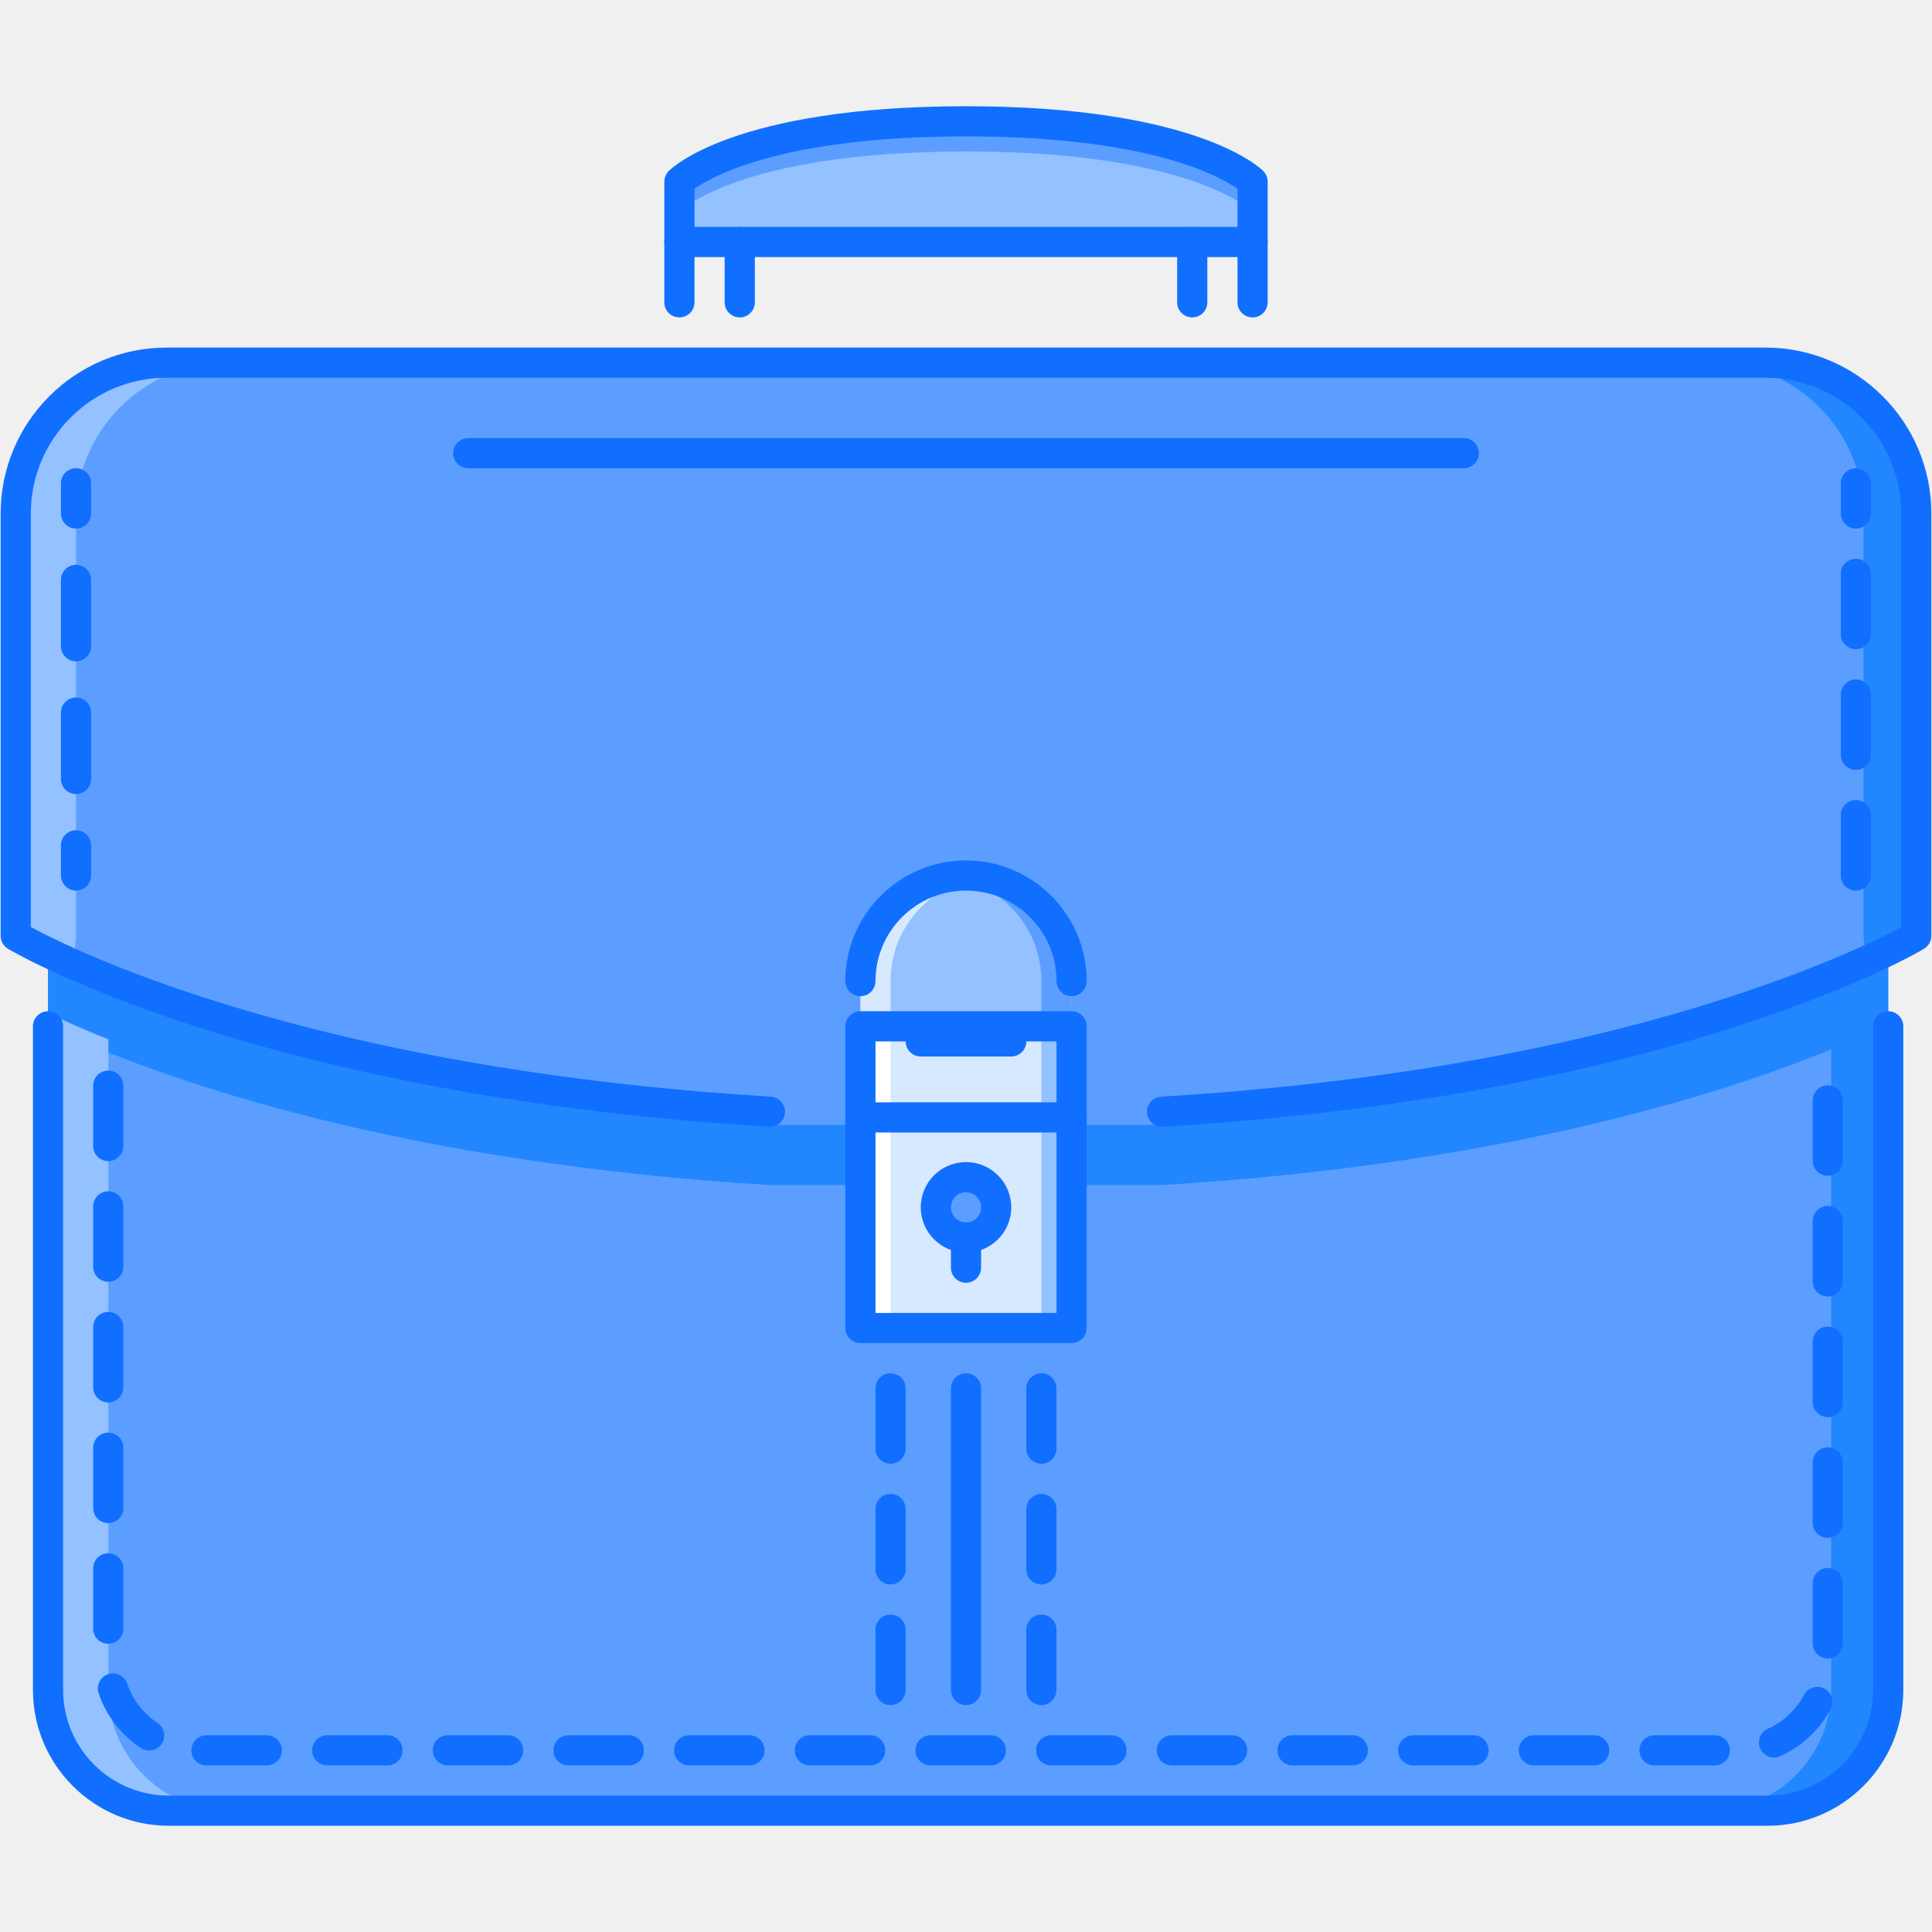
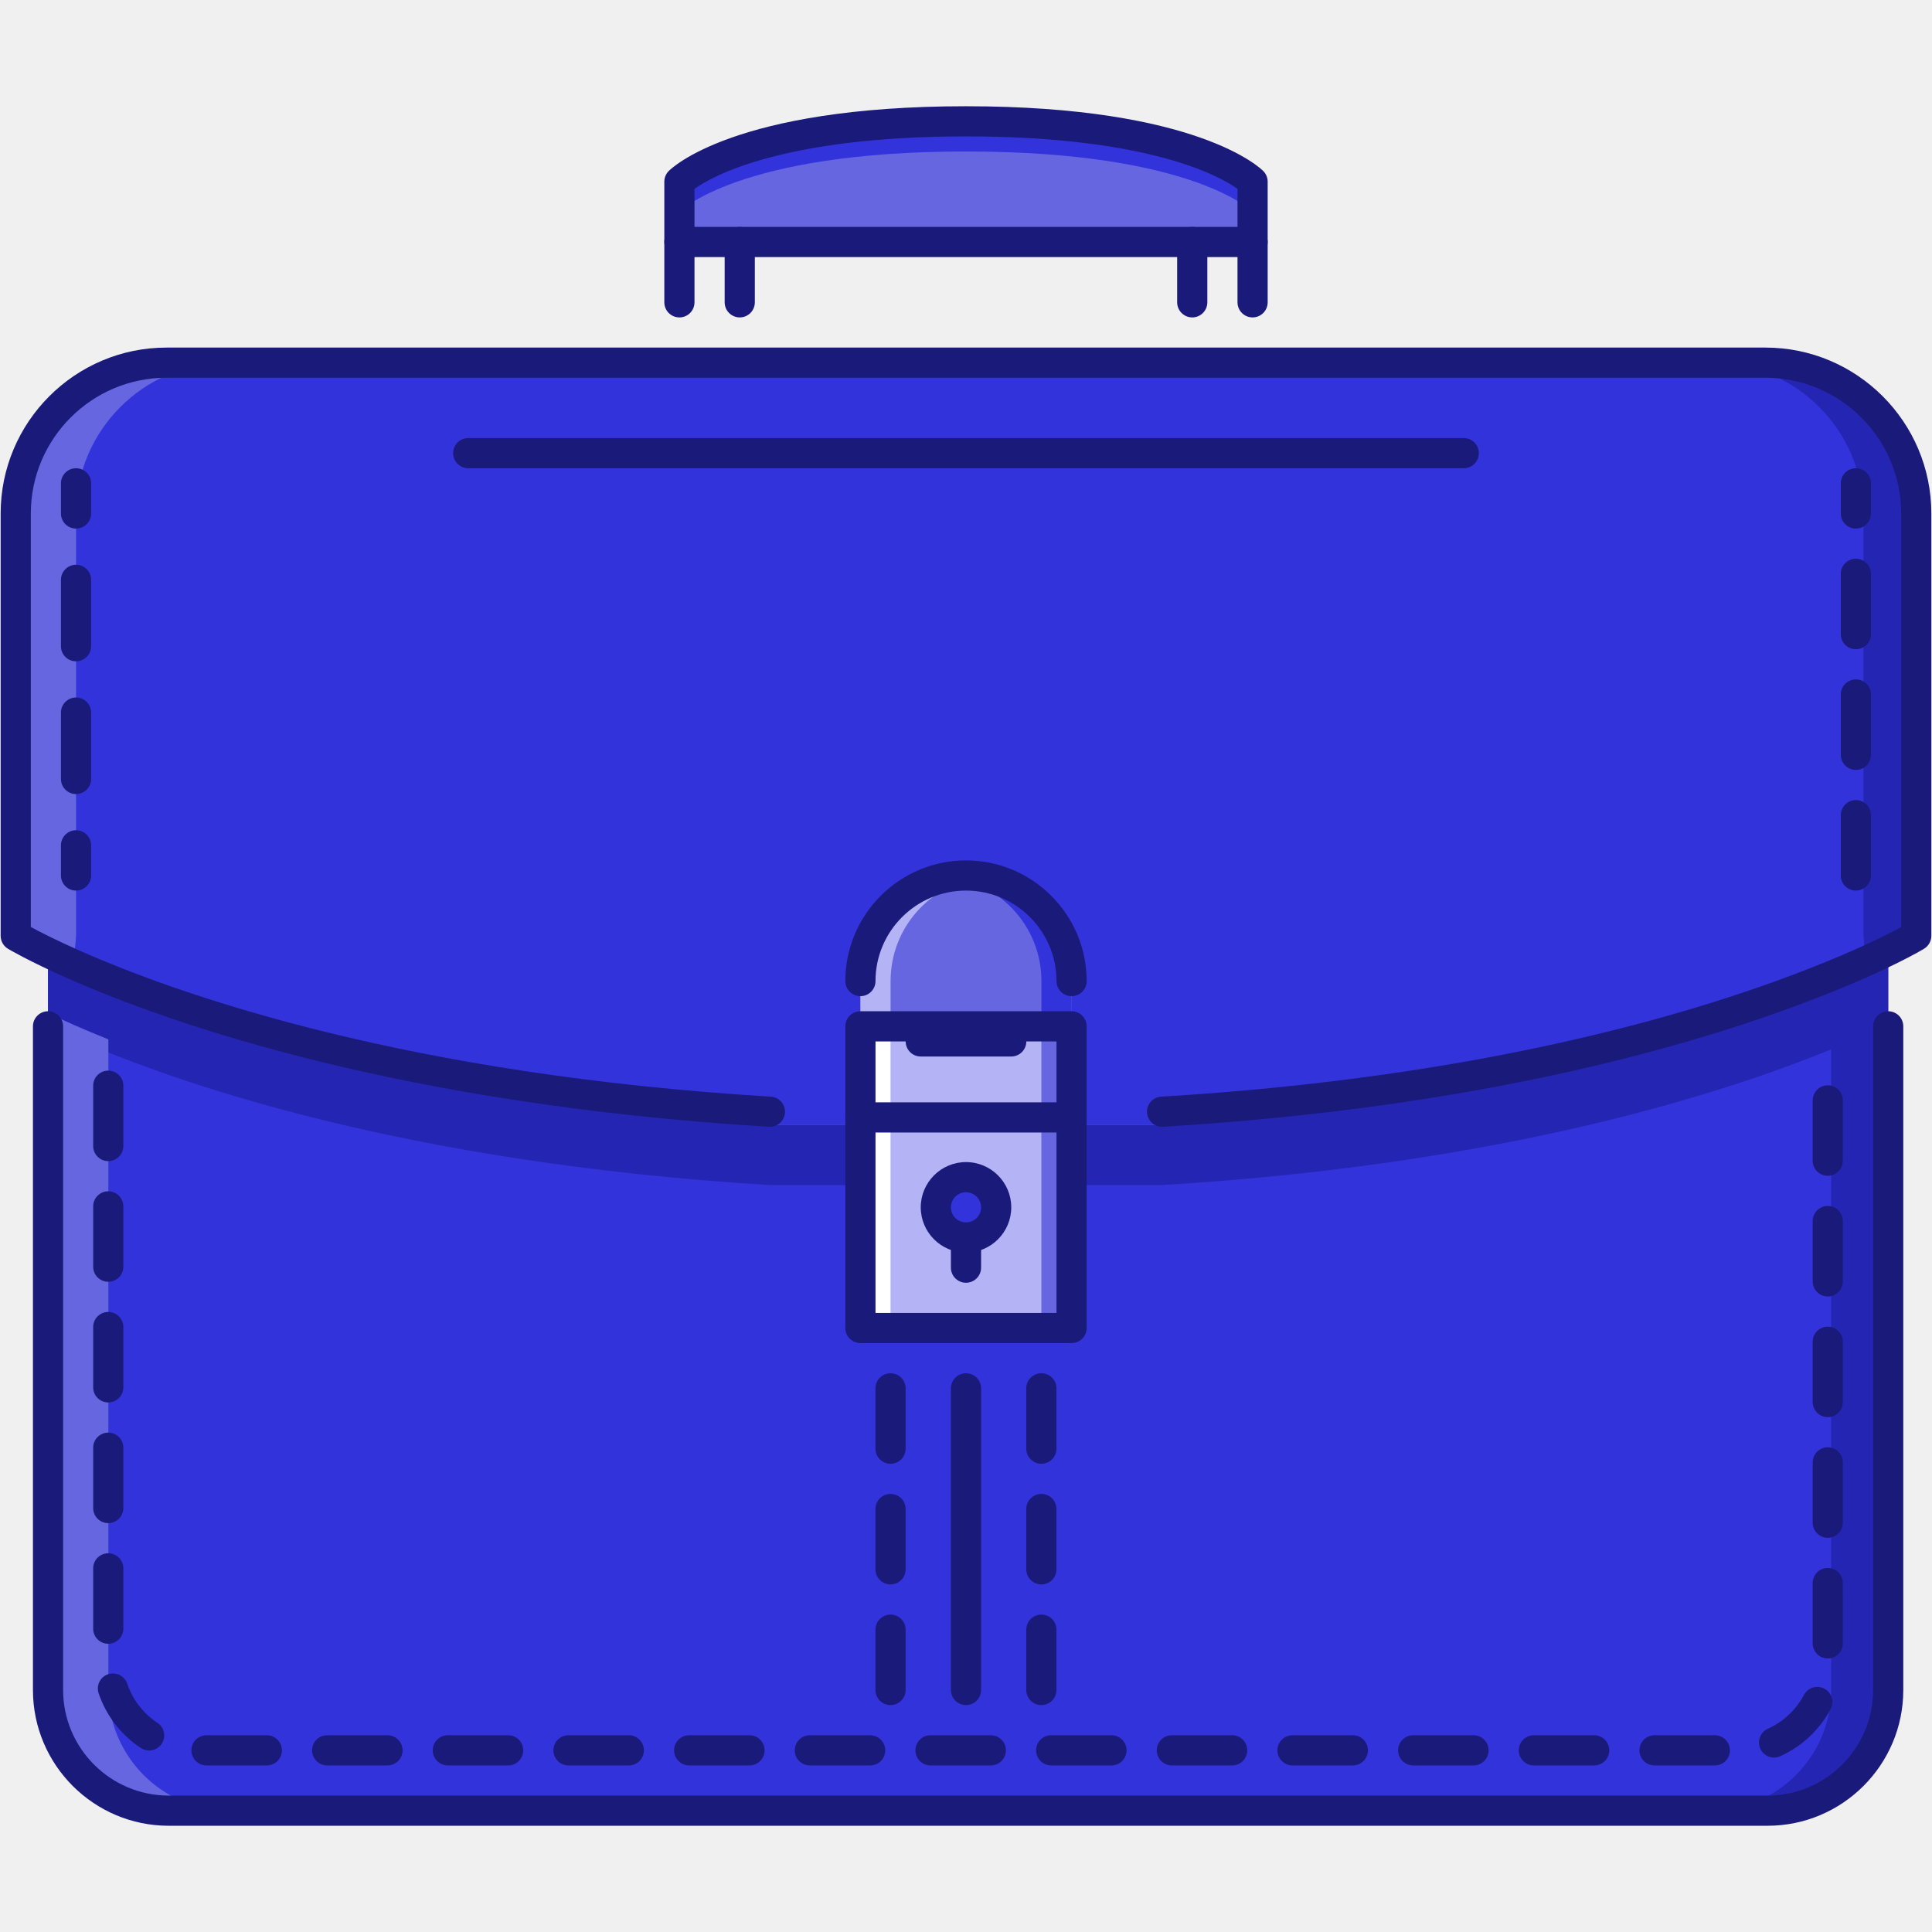
<svg xmlns="http://www.w3.org/2000/svg" version="1.1" id="Layer_1" x="0px" y="0px" width="512px" height="512px" viewBox="0 0 512 512" enable-background="new 0 0 512 512" xml:space="preserve">
+   <style>
+ 	.primary {
+ 		fill: #3333DB;
+ 	}
+ 
+ 	.darker-primary{
+ 		fill: #2525B4;
+ 	}
+ 
+ 	.lighter-primary {
+ 		fill: #6666E0;
+ 	}
+ 
+ 	.very-light-primary {
+ 		fill: #B3B3F5;
+ 	}
+ 
+ 	.double-dark-primary {
+ 		fill: #1A1A7A;
+ 	}
+ 
+ 	.white {
+ 		fill: #fff;
+ 	}
+ </style>
  <g id="_x32__portfolio_x2C__case_x2C__business_x2C__job_x2C__work_x2C__employee">
    <g>
      <g>
-         <path fill="#5C9EFF" d="M228.019,355.385h55.961V299.58v-1.516h23.984c85.066-5.121,141.824-22.062,172.523-34.055l19.908-8.623     V451.32c0,17.589-14.396,31.978-31.979,31.978H44.707c-17.59,0-31.979-14.389-31.979-31.978V256.679l6.796,2.374     c26.221,11.594,86.738,33.094,184.511,39.012h23.984v1.516V355.385z" />
-       </g>
-     </g>
-     <g>
-       <g>
-         <path fill="#5C9EFF" d="M283.98,275.439h-55.961v22.625h-23.984c-97.773-5.918-158.291-27.418-184.511-39.012     c-10.313-4.56-15.353-7.597-15.353-7.597V139.532c0-21.985,17.987-39.973,39.973-39.973h423.711     c21.984,0,39.973,17.987,39.973,39.973v111.924c0,0-8.947,5.438-27.34,12.554c-30.699,11.992-87.457,28.934-172.523,34.055     H283.98V275.439z" />
-       </g>
-     </g>
-     <g>
-       <g>
-         <g>
-           <path fill="#2287FF" d="M283.98,314.054h23.984c85.066-5.121,141.824-22.062,172.523-34.055      c8.799-3.403,15.379-6.401,19.908-8.635v-15.978l-0.125,0.055c-4.529,2.218-11.055,5.191-19.783,8.568      c-30.699,11.992-87.457,28.934-172.523,34.055H283.98v1.516V314.054z" />
-         </g>
-       </g>
-       <g>
-         <g>
-           <path fill="#2287FF" d="M12.728,271.911c1.932,0.929,4.196,1.982,6.796,3.13c26.221,11.594,86.738,33.096,184.511,39.013h23.984      V299.58v-1.516h-23.984c-97.773-5.918-158.291-27.418-184.511-39.012l-6.796-2.374V271.911z" />
-         </g>
-       </g>
-     </g>
-     <g>
-       <g>
-         <g>
-           <path fill="#94C1FF" d="M20.161,248.005V136.082c0-21.985,17.987-39.973,39.973-39.973H44.144      c-21.985,0-39.973,17.988-39.973,39.973v111.924c0,0,5.04,3.037,15.353,7.596L20.161,248.005z" />
-         </g>
-       </g>
-       <g>
-         <g>
-           <path fill="#94C1FF" d="M28.717,447.869v-172.43c-3.393-1.358-6.52-2.67-9.193-3.849c-2.6-1.147-4.864-2.202-6.796-3.131      v179.409c0,17.59,14.389,31.979,31.979,31.979h15.989C43.106,479.848,28.717,465.459,28.717,447.869z" />
-         </g>
-       </g>
-     </g>
-     <g>
-       <g>
-         <g>
-           <path fill="#2287FF" d="M493.838,248.005V136.082c0-21.985-17.988-39.973-39.973-39.973h15.988      c21.986,0,39.973,17.988,39.973,39.973v111.924c0,0-5.043,3.037-15.348,7.596L493.838,248.005z" />
-         </g>
-       </g>
-       <g>
-         <g>
-           <path fill="#2287FF" d="M485.281,447.869v-172.43c3.389-1.358,6.52-2.67,9.197-3.849c2.592-1.147,4.855-2.202,6.791-3.131      v179.409c0,17.59-14.389,31.979-31.977,31.979h-15.99C470.893,479.848,485.281,465.459,485.281,447.869z" />
-         </g>
-       </g>
-     </g>
-     <g>
-       <g>
-         <path fill="#94C1FF" d="M331.932,67.581H180.04V51.592c0,0,15.544-15.989,75.948-15.989c60.409,0,75.944,15.989,75.944,15.989     V67.581z" />
-       </g>
-     </g>
-     <g>
-       <g>
-         <path fill="#5C9EFF" d="M255.988,32.152c-60.404,0-75.948,15.989-75.948,15.989v7.994c0,0,15.544-15.989,75.948-15.989     c60.409,0,75.944,15.989,75.944,15.989v-7.994C331.932,48.142,316.396,32.152,255.988,32.152z" />
-       </g>
-     </g>
-     <g>
-       <g>
-         <g>
-           <g>
-             <path fill="#116FFF" d="M454.451,467.855h-15.99c-2.209,0-3.996-1.788-3.996-3.997c0-2.21,1.787-3.997,3.996-3.997h15.99       c2.209,0,3.996,1.787,3.996,3.997C458.447,466.067,456.66,467.855,454.451,467.855z M422.473,467.855h-15.988       c-2.211,0-3.998-1.788-3.998-3.997c0-2.21,1.787-3.997,3.998-3.997h15.988c2.209,0,3.998,1.787,3.998,3.997       C426.471,466.067,424.682,467.855,422.473,467.855z M390.494,467.855h-15.988c-2.211,0-3.998-1.788-3.998-3.997       c0-2.21,1.787-3.997,3.998-3.997h15.988c2.209,0,3.998,1.787,3.998,3.997C394.492,466.067,392.703,467.855,390.494,467.855z        M358.516,467.855h-15.988c-2.209,0-3.998-1.788-3.998-3.997c0-2.21,1.789-3.997,3.998-3.997h15.988       c2.209,0,3.998,1.787,3.998,3.997C362.514,466.067,360.725,467.855,358.516,467.855z M326.537,467.855h-15.988       c-2.209,0-3.998-1.788-3.998-3.997c0-2.21,1.789-3.997,3.998-3.997h15.988c2.211,0,3.998,1.787,3.998,3.997       C330.535,466.067,328.748,467.855,326.537,467.855z M294.561,467.855h-15.99c-2.209,0-3.998-1.788-3.998-3.997       c0-2.21,1.789-3.997,3.998-3.997h15.99c2.209,0,3.996,1.787,3.996,3.997C298.557,466.067,296.77,467.855,294.561,467.855z        M262.582,467.855h-15.99c-2.209,0-3.997-1.788-3.997-3.997c0-2.21,1.788-3.997,3.997-3.997h15.99       c2.209,0,3.996,1.787,3.996,3.997C266.578,466.067,264.791,467.855,262.582,467.855z M230.603,467.855h-15.989       c-2.209,0-3.997-1.788-3.997-3.997c0-2.21,1.788-3.997,3.997-3.997h15.989c2.209,0,3.997,1.787,3.997,3.997       C234.6,466.067,232.812,467.855,230.603,467.855z M198.625,467.855h-15.989c-2.209,0-3.998-1.788-3.998-3.997       c0-2.21,1.788-3.997,3.998-3.997h15.989c2.21,0,3.998,1.787,3.998,3.997C202.622,466.067,200.834,467.855,198.625,467.855z        M166.646,467.855h-15.989c-2.21,0-3.998-1.788-3.998-3.997c0-2.21,1.788-3.997,3.998-3.997h15.989       c2.209,0,3.998,1.787,3.998,3.997C170.644,466.067,168.856,467.855,166.646,467.855z M134.668,467.855h-15.989       c-2.209,0-3.997-1.788-3.997-3.997c0-2.21,1.788-3.997,3.997-3.997h15.989c2.209,0,3.997,1.787,3.997,3.997       C138.666,466.067,136.877,467.855,134.668,467.855z M102.69,467.855H86.701c-2.209,0-3.997-1.788-3.997-3.997       c0-2.21,1.788-3.997,3.997-3.997h15.989c2.21,0,3.998,1.787,3.998,3.997C106.688,466.067,104.9,467.855,102.69,467.855z        M70.712,467.855H54.723c-2.21,0-3.998-1.788-3.998-3.997c0-2.21,1.788-3.997,3.998-3.997h15.989       c2.209,0,3.998,1.787,3.998,3.997C74.709,466.067,72.921,467.855,70.712,467.855z M470.15,465.779       c-1.529,0-2.99-0.883-3.652-2.366c-0.906-2.015,0-4.38,2.014-5.285c4.059-1.827,7.463-5.005,9.557-8.955       c1.037-1.96,3.465-2.686,5.402-1.663c1.951,1.039,2.701,3.459,1.662,5.41c-2.928,5.521-7.674,9.955-13.357,12.5       C471.244,465.662,470.697,465.779,470.15,465.779z M39.518,463.905c-0.753,0-1.519-0.219-2.197-0.664       c-5.223-3.442-9.193-8.596-11.18-14.497c-0.703-2.093,0.421-4.357,2.518-5.06c2.088-0.687,4.356,0.43,5.062,2.514       c1.417,4.216,4.259,7.901,8.003,10.368c1.842,1.218,2.35,3.701,1.136,5.543C42.091,463.265,40.818,463.905,39.518,463.905z        M484.375,439.516c-2.201,0-3.996-1.796-3.996-3.997v-15.989c0-2.218,1.795-3.998,3.996-3.998c2.219,0,3.998,1.78,3.998,3.998       v15.989C488.373,437.72,486.594,439.516,484.375,439.516z M28.69,435.619c-2.21,0-3.998-1.787-3.998-3.997v-15.989       c0-2.209,1.788-3.997,3.998-3.997c2.209,0,3.997,1.788,3.997,3.997v15.989C32.687,433.832,30.899,435.619,28.69,435.619z        M484.375,407.537c-2.201,0-3.996-1.795-3.996-3.997v-15.989c0-2.217,1.795-3.997,3.996-3.997c2.219,0,3.998,1.78,3.998,3.997       v15.989C488.373,405.742,486.594,407.537,484.375,407.537z M28.69,403.642c-2.21,0-3.998-1.788-3.998-3.997v-15.989       c0-2.21,1.788-3.997,3.998-3.997c2.209,0,3.997,1.787,3.997,3.997v15.989C32.687,401.854,30.899,403.642,28.69,403.642z        M484.375,375.559c-2.201,0-3.996-1.795-3.996-3.997v-15.989c0-2.217,1.795-3.997,3.996-3.997c2.219,0,3.998,1.78,3.998,3.997       v15.989C488.373,373.764,486.594,375.559,484.375,375.559z M28.69,371.663c-2.21,0-3.998-1.788-3.998-3.997v-15.989       c0-2.209,1.788-3.997,3.998-3.997c2.209,0,3.997,1.788,3.997,3.997v15.989C32.687,369.875,30.899,371.663,28.69,371.663z        M484.375,343.581c-2.201,0-3.996-1.796-3.996-3.997v-15.989c0-2.218,1.795-3.997,3.996-3.997c2.219,0,3.998,1.779,3.998,3.997       v15.989C488.373,341.785,486.594,343.581,484.375,343.581z M28.69,339.686c-2.21,0-3.998-1.788-3.998-3.998v-15.988       c0-2.21,1.788-3.998,3.998-3.998c2.209,0,3.997,1.788,3.997,3.998v15.988C32.687,337.897,30.899,339.686,28.69,339.686z        M484.375,311.603c-2.201,0-3.996-1.796-3.996-3.997v-15.989c0-2.218,1.795-3.997,3.996-3.997c2.219,0,3.998,1.779,3.998,3.997       v15.989C488.373,309.807,486.594,311.603,484.375,311.603z M28.69,307.707c-2.21,0-3.998-1.788-3.998-3.998v-15.988       c0-2.21,1.788-3.998,3.998-3.998c2.209,0,3.997,1.788,3.997,3.998v15.988C32.687,305.919,30.899,307.707,28.69,307.707z" />
-           </g>
-         </g>
-       </g>
-     </g>
-     <g>
-       <g>
-         <g>
-           <g>
-             <path fill="#116FFF" d="M20.149,236.014c-2.21,0-3.998-1.788-3.998-3.998v-7.995c0-2.209,1.788-3.997,3.998-3.997       c2.209,0,3.997,1.788,3.997,3.997v7.995C24.146,234.226,22.358,236.014,20.149,236.014z" />
-           </g>
-         </g>
-         <g>
-           <g>
-             <path fill="#116FFF" d="M20.149,210.429c-2.21,0-3.998-1.788-3.998-3.998v-17.589c0-2.21,1.788-3.998,3.998-3.998       c2.209,0,3.997,1.788,3.997,3.998v17.589C24.146,208.642,22.358,210.429,20.149,210.429z M20.149,175.254       c-2.21,0-3.998-1.788-3.998-3.997v-17.59c0-2.209,1.788-3.997,3.998-3.997c2.209,0,3.997,1.788,3.997,3.997v17.59       C24.146,173.466,22.358,175.254,20.149,175.254z" />
-           </g>
-         </g>
-         <g>
-           <g>
-             <path fill="#116FFF" d="M20.149,140.079c-2.21,0-3.998-1.788-3.998-3.998v-7.995c0-2.209,1.788-3.997,3.998-3.997       c2.209,0,3.997,1.788,3.997,3.997v7.995C24.146,138.291,22.358,140.079,20.149,140.079z" />
-           </g>
-         </g>
-       </g>
-     </g>
-     <g>
-       <g>
-         <path fill="#116FFF" d="M491.824,236.014c-2.201,0-3.998-1.788-3.998-3.998v-15.989c0-2.21,1.797-3.998,3.998-3.998     c2.217,0,3.996,1.788,3.996,3.998v15.989C495.82,234.226,494.041,236.014,491.824,236.014z M491.824,204.035     c-2.201,0-3.998-1.788-3.998-3.997v-15.989c0-2.209,1.797-3.997,3.998-3.997c2.217,0,3.996,1.788,3.996,3.997v15.989     C495.82,202.247,494.041,204.035,491.824,204.035z M491.824,172.057c-2.201,0-3.998-1.788-3.998-3.997V152.07     c0-2.209,1.797-3.997,3.998-3.997c2.217,0,3.996,1.788,3.996,3.997v15.989C495.82,170.269,494.041,172.057,491.824,172.057z      M491.824,140.079c-2.201,0-3.998-1.788-3.998-3.998v-7.995c0-2.209,1.797-3.997,3.998-3.997c2.217,0,3.996,1.788,3.996,3.997     v7.995C495.82,138.291,494.041,140.079,491.824,140.079z" />
-       </g>
-     </g>
-     <g>
-       <g>
-         <path fill="#116FFF" d="M275.971,451.866c-2.201,0-3.998-1.788-3.998-3.997V431.88c0-2.209,1.797-3.997,3.998-3.997     c2.217,0,3.998,1.788,3.998,3.997v15.989C279.969,450.078,278.188,451.866,275.971,451.866z M275.971,419.889     c-2.201,0-3.998-1.788-3.998-3.998v-15.988c0-2.21,1.797-3.998,3.998-3.998c2.217,0,3.998,1.788,3.998,3.998v15.988     C279.969,418.101,278.188,419.889,275.971,419.889z M275.971,387.91c-2.201,0-3.998-1.788-3.998-3.998v-15.988     c0-2.21,1.797-3.998,3.998-3.998c2.217,0,3.998,1.788,3.998,3.998v15.988C279.969,386.122,278.188,387.91,275.971,387.91z" />
-       </g>
-     </g>
-     <g>
-       <g>
-         <path fill="#116FFF" d="M236.001,451.866c-2.209,0-3.997-1.788-3.997-3.997V431.88c0-2.209,1.788-3.997,3.997-3.997     c2.21,0,3.998,1.788,3.998,3.997v15.989C239.999,450.078,238.211,451.866,236.001,451.866z M236.001,419.889     c-2.209,0-3.997-1.788-3.997-3.998v-15.988c0-2.21,1.788-3.998,3.997-3.998c2.21,0,3.998,1.788,3.998,3.998v15.988     C239.999,418.101,238.211,419.889,236.001,419.889z M236.001,387.91c-2.209,0-3.997-1.788-3.997-3.998v-15.988     c0-2.21,1.788-3.998,3.997-3.998c2.21,0,3.998,1.788,3.998,3.998v15.988C239.999,386.122,238.211,387.91,236.001,387.91z" />
-       </g>
-     </g>
-     <g>
-       <g>
-         <path fill="#5C9EFF" d="M256,311.962c4.399,0,7.995,3.599,7.995,7.994s-3.596,7.995-7.995,7.995c-4.395,0-7.994-3.6-7.994-7.995     S251.604,311.962,256,311.962z" />
-       </g>
-     </g>
-     <g>
-       <g>
-         <polygon fill="#D7E9FF" points="228.019,271.989 283.98,271.989 283.98,294.614 283.98,296.129 228.019,296.129 228.019,294.614         " />
-       </g>
-     </g>
-     <g>
-       <g>
-         <path fill="#D7E9FF" d="M283.98,351.935h-55.961v-55.806h55.961V351.935z M256,327.951c4.399,0,7.995-3.6,7.995-7.995     s-3.596-7.994-7.995-7.994c-4.395,0-7.994,3.599-7.994,7.994S251.604,327.951,256,327.951z" />
-       </g>
-     </g>
-     <g>
-       <g>
-         <path fill="#94C1FF" d="M256,232.016c-15.454,0-27.98,12.527-27.98,27.981v11.992h55.961v-11.992     C283.98,244.543,271.459,232.016,256,232.016z" />
-       </g>
-     </g>
-     <g>
-       <g>
-         <path fill="#D7E9FF" d="M259.998,232.418c-1.316-0.187-2.629-0.402-3.999-0.402c-15.454,0-27.98,12.527-27.98,27.981v11.992     h7.994v-11.992C236.013,245.913,246.452,234.374,259.998,232.418z" />
-       </g>
-     </g>
-     <g>
-       <g>
-         <path fill="#5C9EFF" d="M252.002,232.418c1.315-0.187,2.627-0.402,3.997-0.402c15.459,0,27.981,12.527,27.981,27.981v11.992     h-7.994v-11.992C275.986,245.913,265.549,234.374,252.002,232.418z" />
+         <path class="primary" d="M228.019,355.385h55.961V299.58v-1.516h23.984c85.066-5.121,141.824-22.062,172.523-34.055l19.908-8.623     V451.32c0,17.589-14.396,31.978-31.979,31.978H44.707c-17.59,0-31.979-14.389-31.979-31.978V256.679l6.796,2.374     c26.221,11.594,86.738,33.094,184.511,39.012h23.984v1.516V355.385z" />
+       </g>
+     </g>
+     <g>
+       <g>
+         <path class="primary" d="M283.98,275.439h-55.961v22.625h-23.984c-97.773-5.918-158.291-27.418-184.511-39.012     c-10.313-4.56-15.353-7.597-15.353-7.597V139.532c0-21.985,17.987-39.973,39.973-39.973h423.711     c21.984,0,39.973,17.987,39.973,39.973v111.924c0,0-8.947,5.438-27.34,12.554c-30.699,11.992-87.457,28.934-172.523,34.055     H283.98V275.439z" />
+       </g>
+     </g>
+     <g>
+       <g>
+         <g>
+           <path class="darker-primary" d="M283.98,314.054h23.984c85.066-5.121,141.824-22.062,172.523-34.055      c8.799-3.403,15.379-6.401,19.908-8.635v-15.978l-0.125,0.055c-4.529,2.218-11.055,5.191-19.783,8.568      c-30.699,11.992-87.457,28.934-172.523,34.055H283.98v1.516V314.054z" />
+         </g>
+       </g>
+       <g>
+         <g>
+           <path class="darker-primary" d="M12.728,271.911c1.932,0.929,4.196,1.982,6.796,3.13c26.221,11.594,86.738,33.096,184.511,39.013h23.984      V299.58v-1.516h-23.984c-97.773-5.918-158.291-27.418-184.511-39.012l-6.796-2.374V271.911z" />
+         </g>
+       </g>
+     </g>
+     <g>
+       <g>
+         <g>
+           <path class="lighter-primary" d="M20.161,248.005V136.082c0-21.985,17.987-39.973,39.973-39.973H44.144      c-21.985,0-39.973,17.988-39.973,39.973v111.924c0,0,5.04,3.037,15.353,7.596L20.161,248.005z" />
+         </g>
+       </g>
+       <g>
+         <g>
+           <path class="lighter-primary" d="M28.717,447.869v-172.43c-3.393-1.358-6.52-2.67-9.193-3.849c-2.6-1.147-4.864-2.202-6.796-3.131      v179.409c0,17.59,14.389,31.979,31.979,31.979h15.989C43.106,479.848,28.717,465.459,28.717,447.869z" />
+         </g>
+       </g>
+     </g>
+     <g>
+       <g>
+         <g>
+           <path class="darker-primary" d="M493.838,248.005V136.082c0-21.985-17.988-39.973-39.973-39.973h15.988      c21.986,0,39.973,17.988,39.973,39.973v111.924c0,0-5.043,3.037-15.348,7.596L493.838,248.005z" />
+         </g>
+       </g>
+       <g>
+         <g>
+           <path class="darker-primary" d="M485.281,447.869v-172.43c3.389-1.358,6.52-2.67,9.197-3.849c2.592-1.147,4.855-2.202,6.791-3.131      v179.409c0,17.59-14.389,31.979-31.977,31.979h-15.99C470.893,479.848,485.281,465.459,485.281,447.869z" />
+         </g>
+       </g>
+     </g>
+     <g>
+       <g>
+         <path class="lighter-primary" d="M331.932,67.581H180.04V51.592c0,0,15.544-15.989,75.948-15.989c60.409,0,75.944,15.989,75.944,15.989     V67.581z" />
+       </g>
+     </g>
+     <g>
+       <g>
+         <path class="primary" d="M255.988,32.152c-60.404,0-75.948,15.989-75.948,15.989v7.994c0,0,15.544-15.989,75.948-15.989     c60.409,0,75.944,15.989,75.944,15.989v-7.994C331.932,48.142,316.396,32.152,255.988,32.152z" />
+       </g>
+     </g>
+     <g>
+       <g>
+         <g>
+           <g>
+             <path class="double-dark-primary" d="M454.451,467.855h-15.99c-2.209,0-3.996-1.788-3.996-3.997c0-2.21,1.787-3.997,3.996-3.997h15.99       c2.209,0,3.996,1.787,3.996,3.997C458.447,466.067,456.66,467.855,454.451,467.855z M422.473,467.855h-15.988       c-2.211,0-3.998-1.788-3.998-3.997c0-2.21,1.787-3.997,3.998-3.997h15.988c2.209,0,3.998,1.787,3.998,3.997       C426.471,466.067,424.682,467.855,422.473,467.855z M390.494,467.855h-15.988c-2.211,0-3.998-1.788-3.998-3.997       c0-2.21,1.787-3.997,3.998-3.997h15.988c2.209,0,3.998,1.787,3.998,3.997C394.492,466.067,392.703,467.855,390.494,467.855z        M358.516,467.855h-15.988c-2.209,0-3.998-1.788-3.998-3.997c0-2.21,1.789-3.997,3.998-3.997h15.988       c2.209,0,3.998,1.787,3.998,3.997C362.514,466.067,360.725,467.855,358.516,467.855z M326.537,467.855h-15.988       c-2.209,0-3.998-1.788-3.998-3.997c0-2.21,1.789-3.997,3.998-3.997h15.988c2.211,0,3.998,1.787,3.998,3.997       C330.535,466.067,328.748,467.855,326.537,467.855z M294.561,467.855h-15.99c-2.209,0-3.998-1.788-3.998-3.997       c0-2.21,1.789-3.997,3.998-3.997h15.99c2.209,0,3.996,1.787,3.996,3.997C298.557,466.067,296.77,467.855,294.561,467.855z        M262.582,467.855h-15.99c-2.209,0-3.997-1.788-3.997-3.997c0-2.21,1.788-3.997,3.997-3.997h15.99       c2.209,0,3.996,1.787,3.996,3.997C266.578,466.067,264.791,467.855,262.582,467.855z M230.603,467.855h-15.989       c-2.209,0-3.997-1.788-3.997-3.997c0-2.21,1.788-3.997,3.997-3.997h15.989c2.209,0,3.997,1.787,3.997,3.997       C234.6,466.067,232.812,467.855,230.603,467.855z M198.625,467.855h-15.989c-2.209,0-3.998-1.788-3.998-3.997       c0-2.21,1.788-3.997,3.998-3.997h15.989c2.21,0,3.998,1.787,3.998,3.997C202.622,466.067,200.834,467.855,198.625,467.855z        M166.646,467.855h-15.989c-2.21,0-3.998-1.788-3.998-3.997c0-2.21,1.788-3.997,3.998-3.997h15.989       c2.209,0,3.998,1.787,3.998,3.997C170.644,466.067,168.856,467.855,166.646,467.855z M134.668,467.855h-15.989       c-2.209,0-3.997-1.788-3.997-3.997c0-2.21,1.788-3.997,3.997-3.997h15.989c2.209,0,3.997,1.787,3.997,3.997       C138.666,466.067,136.877,467.855,134.668,467.855z M102.69,467.855H86.701c-2.209,0-3.997-1.788-3.997-3.997       c0-2.21,1.788-3.997,3.997-3.997h15.989c2.21,0,3.998,1.787,3.998,3.997C106.688,466.067,104.9,467.855,102.69,467.855z        M70.712,467.855H54.723c-2.21,0-3.998-1.788-3.998-3.997c0-2.21,1.788-3.997,3.998-3.997h15.989       c2.209,0,3.998,1.787,3.998,3.997C74.709,466.067,72.921,467.855,70.712,467.855z M470.15,465.779       c-1.529,0-2.99-0.883-3.652-2.366c-0.906-2.015,0-4.38,2.014-5.285c4.059-1.827,7.463-5.005,9.557-8.955       c1.037-1.96,3.465-2.686,5.402-1.663c1.951,1.039,2.701,3.459,1.662,5.41c-2.928,5.521-7.674,9.955-13.357,12.5       C471.244,465.662,470.697,465.779,470.15,465.779z M39.518,463.905c-0.753,0-1.519-0.219-2.197-0.664       c-5.223-3.442-9.193-8.596-11.18-14.497c-0.703-2.093,0.421-4.357,2.518-5.06c2.088-0.687,4.356,0.43,5.062,2.514       c1.417,4.216,4.259,7.901,8.003,10.368c1.842,1.218,2.35,3.701,1.136,5.543C42.091,463.265,40.818,463.905,39.518,463.905z        M484.375,439.516c-2.201,0-3.996-1.796-3.996-3.997v-15.989c0-2.218,1.795-3.998,3.996-3.998c2.219,0,3.998,1.78,3.998,3.998       v15.989C488.373,437.72,486.594,439.516,484.375,439.516z M28.69,435.619c-2.21,0-3.998-1.787-3.998-3.997v-15.989       c0-2.209,1.788-3.997,3.998-3.997c2.209,0,3.997,1.788,3.997,3.997v15.989C32.687,433.832,30.899,435.619,28.69,435.619z        M484.375,407.537c-2.201,0-3.996-1.795-3.996-3.997v-15.989c0-2.217,1.795-3.997,3.996-3.997c2.219,0,3.998,1.78,3.998,3.997       v15.989C488.373,405.742,486.594,407.537,484.375,407.537z M28.69,403.642c-2.21,0-3.998-1.788-3.998-3.997v-15.989       c0-2.21,1.788-3.997,3.998-3.997c2.209,0,3.997,1.787,3.997,3.997v15.989C32.687,401.854,30.899,403.642,28.69,403.642z        M484.375,375.559c-2.201,0-3.996-1.795-3.996-3.997v-15.989c0-2.217,1.795-3.997,3.996-3.997c2.219,0,3.998,1.78,3.998,3.997       v15.989C488.373,373.764,486.594,375.559,484.375,375.559z M28.69,371.663c-2.21,0-3.998-1.788-3.998-3.997v-15.989       c0-2.209,1.788-3.997,3.998-3.997c2.209,0,3.997,1.788,3.997,3.997v15.989C32.687,369.875,30.899,371.663,28.69,371.663z        M484.375,343.581c-2.201,0-3.996-1.796-3.996-3.997v-15.989c0-2.218,1.795-3.997,3.996-3.997c2.219,0,3.998,1.779,3.998,3.997       v15.989C488.373,341.785,486.594,343.581,484.375,343.581z M28.69,339.686c-2.21,0-3.998-1.788-3.998-3.998v-15.988       c0-2.21,1.788-3.998,3.998-3.998c2.209,0,3.997,1.788,3.997,3.998v15.988C32.687,337.897,30.899,339.686,28.69,339.686z        M484.375,311.603c-2.201,0-3.996-1.796-3.996-3.997v-15.989c0-2.218,1.795-3.997,3.996-3.997c2.219,0,3.998,1.779,3.998,3.997       v15.989C488.373,309.807,486.594,311.603,484.375,311.603z M28.69,307.707c-2.21,0-3.998-1.788-3.998-3.998v-15.988       c0-2.21,1.788-3.998,3.998-3.998c2.209,0,3.997,1.788,3.997,3.998v15.988C32.687,305.919,30.899,307.707,28.69,307.707z" />
+           </g>
+         </g>
+       </g>
+     </g>
+     <g>
+       <g>
+         <g>
+           <g>
+             <path class="double-dark-primary" d="M20.149,236.014c-2.21,0-3.998-1.788-3.998-3.998v-7.995c0-2.209,1.788-3.997,3.998-3.997       c2.209,0,3.997,1.788,3.997,3.997v7.995C24.146,234.226,22.358,236.014,20.149,236.014z" />
+           </g>
+         </g>
+         <g>
+           <g>
+             <path class="double-dark-primary" d="M20.149,210.429c-2.21,0-3.998-1.788-3.998-3.998v-17.589c0-2.21,1.788-3.998,3.998-3.998       c2.209,0,3.997,1.788,3.997,3.998v17.589C24.146,208.642,22.358,210.429,20.149,210.429z M20.149,175.254       c-2.21,0-3.998-1.788-3.998-3.997v-17.59c0-2.209,1.788-3.997,3.998-3.997c2.209,0,3.997,1.788,3.997,3.997v17.59       C24.146,173.466,22.358,175.254,20.149,175.254z" />
+           </g>
+         </g>
+         <g>
+           <g>
+             <path class="double-dark-primary" d="M20.149,140.079c-2.21,0-3.998-1.788-3.998-3.998v-7.995c0-2.209,1.788-3.997,3.998-3.997       c2.209,0,3.997,1.788,3.997,3.997v7.995C24.146,138.291,22.358,140.079,20.149,140.079z" />
+           </g>
+         </g>
+       </g>
+     </g>
+     <g>
+       <g>
+         <path class="double-dark-primary" d="M491.824,236.014c-2.201,0-3.998-1.788-3.998-3.998v-15.989c0-2.21,1.797-3.998,3.998-3.998     c2.217,0,3.996,1.788,3.996,3.998v15.989C495.82,234.226,494.041,236.014,491.824,236.014z M491.824,204.035     c-2.201,0-3.998-1.788-3.998-3.997v-15.989c0-2.209,1.797-3.997,3.998-3.997c2.217,0,3.996,1.788,3.996,3.997v15.989     C495.82,202.247,494.041,204.035,491.824,204.035z M491.824,172.057c-2.201,0-3.998-1.788-3.998-3.997V152.07     c0-2.209,1.797-3.997,3.998-3.997c2.217,0,3.996,1.788,3.996,3.997v15.989C495.82,170.269,494.041,172.057,491.824,172.057z      M491.824,140.079c-2.201,0-3.998-1.788-3.998-3.998v-7.995c0-2.209,1.797-3.997,3.998-3.997c2.217,0,3.996,1.788,3.996,3.997     v7.995C495.82,138.291,494.041,140.079,491.824,140.079z" />
+       </g>
+     </g>
+     <g>
+       <g>
+         <path class="double-dark-primary" d="M275.971,451.866c-2.201,0-3.998-1.788-3.998-3.997V431.88c0-2.209,1.797-3.997,3.998-3.997     c2.217,0,3.998,1.788,3.998,3.997v15.989C279.969,450.078,278.188,451.866,275.971,451.866z M275.971,419.889     c-2.201,0-3.998-1.788-3.998-3.998v-15.988c0-2.21,1.797-3.998,3.998-3.998c2.217,0,3.998,1.788,3.998,3.998v15.988     C279.969,418.101,278.188,419.889,275.971,419.889z M275.971,387.91c-2.201,0-3.998-1.788-3.998-3.998v-15.988     c0-2.21,1.797-3.998,3.998-3.998c2.217,0,3.998,1.788,3.998,3.998v15.988C279.969,386.122,278.188,387.91,275.971,387.91z" />
+       </g>
+     </g>
+     <g>
+       <g>
+         <path class="double-dark-primary" d="M236.001,451.866c-2.209,0-3.997-1.788-3.997-3.997V431.88c0-2.209,1.788-3.997,3.997-3.997     c2.21,0,3.998,1.788,3.998,3.997v15.989C239.999,450.078,238.211,451.866,236.001,451.866z M236.001,419.889     c-2.209,0-3.997-1.788-3.997-3.998v-15.988c0-2.21,1.788-3.998,3.997-3.998c2.21,0,3.998,1.788,3.998,3.998v15.988     C239.999,418.101,238.211,419.889,236.001,419.889z M236.001,387.91c-2.209,0-3.997-1.788-3.997-3.998v-15.988     c0-2.21,1.788-3.998,3.997-3.998c2.21,0,3.998,1.788,3.998,3.998v15.988C239.999,386.122,238.211,387.91,236.001,387.91z" />
+       </g>
+     </g>
+     <g>
+       <g>
+         <path class="primary" d="M256,311.962c4.399,0,7.995,3.599,7.995,7.994s-3.596,7.995-7.995,7.995c-4.395,0-7.994-3.6-7.994-7.995     S251.604,311.962,256,311.962z" />
+       </g>
+     </g>
+     <g>
+       <g>
+         <polygon class="very-light-primary" points="228.019,271.989 283.98,271.989 283.98,294.614 283.98,296.129 228.019,296.129 228.019,294.614         " />
+       </g>
+     </g>
+     <g>
+       <g>
+         <path class="very-light-primary" d="M283.98,351.935h-55.961v-55.806h55.961V351.935z M256,327.951c4.399,0,7.995-3.6,7.995-7.995     s-3.596-7.994-7.995-7.994c-4.395,0-7.994,3.599-7.994,7.994S251.604,327.951,256,327.951z" />
+       </g>
+     </g>
+     <g>
+       <g>
+         <path class="lighter-primary" d="M256,232.016c-15.454,0-27.98,12.527-27.98,27.981v11.992h55.961v-11.992     C283.98,244.543,271.459,232.016,256,232.016z" />
+       </g>
+     </g>
+     <g>
+       <g>
+         <path class="very-light-primary" d="M259.998,232.418c-1.316-0.187-2.629-0.402-3.999-0.402c-15.454,0-27.98,12.527-27.98,27.981v11.992     h7.994v-11.992C236.013,245.913,246.452,234.374,259.998,232.418z" />
+       </g>
+     </g>
+     <g>
+       <g>
+         <path class="primary" d="M252.002,232.418c1.315-0.187,2.627-0.402,3.997-0.402c15.459,0,27.981,12.527,27.981,27.981v11.992     h-7.994v-11.992C275.986,245.913,265.549,234.374,252.002,232.418z" />
      </g>
    </g>
    <g>
      <g>
        <rect x="228.019" y="271.989" fill="#FFFFFF" width="7.982" height="24.14" />
      </g>
    </g>
    <g>
      <g>
        <rect x="228.019" y="296.129" fill="#FFFFFF" width="7.982" height="55.962" />
      </g>
    </g>
    <g>
      <g>
-         <rect x="275.971" y="271.989" fill="#94C1FF" width="7.986" height="24.14" />
-       </g>
-     </g>
-     <g>
-       <g>
-         <rect x="275.971" y="296.129" fill="#94C1FF" width="7.986" height="55.962" />
-       </g>
-     </g>
-     <g>
-       <g>
-         <g>
-           <path fill="#116FFF" d="M468.418,483.845H44.707c-19.838,0-35.976-16.138-35.976-35.976v-175.88c0-2.21,1.788-3.997,3.997-3.997      s3.997,1.787,3.997,3.997v175.88c0,15.427,12.554,27.98,27.981,27.98h423.711c15.428,0,27.98-12.554,27.98-27.98v-175.88      c0-2.21,1.789-3.997,3.998-3.997s3.996,1.787,3.996,3.997v175.88C504.393,467.707,488.256,483.845,468.418,483.845z" />
-         </g>
-       </g>
-       <g>
-         <g>
-           <path fill="#116FFF" d="M283.98,355.932h-55.961c-2.21,0-3.998-1.787-3.998-3.997v-79.945c0-2.21,1.788-3.997,3.998-3.997      h55.961c2.209,0,3.998,1.787,3.998,3.997v79.945C287.979,354.145,286.189,355.932,283.98,355.932z M232.016,347.938h47.968      v-71.951h-47.968V347.938z" />
-         </g>
-       </g>
-       <g>
-         <g>
-           <path fill="#116FFF" d="M256,331.948c-6.612,0-11.991-5.38-11.991-11.992s5.379-11.991,11.991-11.991      c6.614,0,11.993,5.379,11.993,11.991S262.613,331.948,256,331.948z M256,315.959c-2.205,0-3.997,1.796-3.997,3.997      c0,2.202,1.792,3.997,3.997,3.997c2.206,0,3.999-1.795,3.999-3.997C259.998,317.755,258.205,315.959,256,315.959z" />
-         </g>
-       </g>
-       <g>
-         <g>
-           <path fill="#116FFF" d="M256,339.942c-2.209,0-3.997-1.788-3.997-3.997v-7.994c0-2.21,1.788-3.998,3.997-3.998      c2.209,0,3.999,1.788,3.999,3.998v7.994C259.998,338.154,258.209,339.942,256,339.942z" />
-         </g>
-       </g>
-       <g>
-         <g>
-           <path fill="#116FFF" d="M283.98,300.126h-55.961c-2.21,0-3.998-1.78-3.998-3.997c0-2.202,1.788-3.998,3.998-3.998h55.961      c2.209,0,3.998,1.796,3.998,3.998C287.979,298.346,286.189,300.126,283.98,300.126z" />
-         </g>
-       </g>
-       <g>
-         <g>
-           <path fill="#116FFF" d="M204.039,298.611c-0.082,0-0.164,0-0.246-0.008c-97.656-5.91-158.381-27.192-185.886-39.344      c-10.422-4.61-15.587-7.702-15.802-7.831c-1.198-0.722-1.932-2.022-1.932-3.423V136.082c0-24.246,19.725-43.97,43.97-43.97      h423.711c24.25,0,43.971,19.725,43.971,43.97v111.924c0,1.397-0.734,2.689-1.922,3.416c-0.373,0.23-9.461,5.703-27.98,12.862      c-32.938,12.874-89.828,29.27-173.717,34.32c-2.139,0.156-4.1-1.538-4.232-3.747c-0.133-2.21,1.547-4.099,3.748-4.231      c82.857-4.989,138.891-21.127,171.312-33.794c13.055-5.047,21.299-9.259,24.797-11.16V136.082      c0-19.838-16.139-35.976-35.977-35.976H44.144c-19.838,0-35.976,16.137-35.976,35.976v109.585      c2.292,1.241,6.613,3.466,12.972,6.277c27.013,11.94,86.726,32.849,183.137,38.681c2.202,0.133,3.88,2.021,3.748,4.231      C207.896,296.972,206.135,298.611,204.039,298.611z" />
-         </g>
-       </g>
-       <g>
-         <g>
-           <path fill="#116FFF" d="M267.992,279.983h-23.984c-2.21,0-3.998-1.788-3.998-3.997s1.788-3.997,3.998-3.997h23.984      c2.209,0,3.996,1.788,3.996,3.997S270.201,279.983,267.992,279.983z" />
-         </g>
-       </g>
-       <g>
-         <g>
-           <path fill="#116FFF" d="M283.98,263.994c-2.209,0-3.996-1.787-3.996-3.997c0-13.226-10.76-23.983-23.985-23.983      s-23.983,10.758-23.983,23.983c0,2.21-1.788,3.997-3.997,3.997c-2.21,0-3.998-1.787-3.998-3.997      c0-17.633,14.346-31.979,31.978-31.979c17.629,0,31.979,14.346,31.979,31.979C287.979,262.207,286.189,263.994,283.98,263.994z" />
-         </g>
-       </g>
-       <g>
-         <g>
-           <path fill="#116FFF" d="M387.91,124.09H124.089c-2.209,0-3.997-1.788-3.997-3.998s1.788-3.998,3.997-3.998H387.91      c2.209,0,3.998,1.788,3.998,3.998S390.119,124.09,387.91,124.09z" />
-         </g>
-       </g>
-       <g>
-         <g>
-           <path fill="#116FFF" d="M331.947,68.128H180.051c-2.209,0-3.997-1.788-3.997-3.998V48.142c0-1.039,0.406-2.038,1.128-2.783      c0.684-0.703,17.395-17.203,78.817-17.203c61.342,0,78.127,16.492,78.805,17.195c0.734,0.745,1.141,1.749,1.141,2.791V64.13      C335.945,66.34,334.158,68.128,331.947,68.128z M184.049,60.133h143.902V50.042c-4.482-3.197-23.125-13.893-71.952-13.893      c-48.795,0-67.423,10.657-71.951,13.897V60.133z" />
-         </g>
-       </g>
-       <g>
-         <g>
-           <path fill="#116FFF" d="M180.051,84.117c-2.209,0-3.997-1.788-3.997-3.998V64.13c0-2.209,1.788-3.997,3.997-3.997      c2.21,0,3.998,1.788,3.998,3.997V80.12C184.049,82.329,182.261,84.117,180.051,84.117z" />
-         </g>
-       </g>
-       <g>
-         <g>
-           <path fill="#116FFF" d="M196.041,84.117c-2.209,0-3.997-1.788-3.997-3.998V64.13c0-2.209,1.788-3.997,3.997-3.997      c2.209,0,3.997,1.788,3.997,3.997V80.12C200.038,82.329,198.25,84.117,196.041,84.117z" />
-         </g>
-       </g>
-       <g>
-         <g>
-           <path fill="#116FFF" d="M315.959,84.117c-2.209,0-3.998-1.788-3.998-3.998V64.13c0-2.209,1.789-3.997,3.998-3.997      s3.998,1.788,3.998,3.997V80.12C319.957,82.329,318.168,84.117,315.959,84.117z" />
-         </g>
-       </g>
-       <g>
-         <g>
-           <path fill="#116FFF" d="M331.947,84.117c-2.209,0-3.996-1.788-3.996-3.998V64.13c0-2.209,1.787-3.997,3.996-3.997      c2.211,0,3.998,1.788,3.998,3.997V80.12C335.945,82.329,334.158,84.117,331.947,84.117z" />
-         </g>
-       </g>
-       <g>
-         <g>
-           <path fill="#116FFF" d="M256,451.866c-2.209,0-3.997-1.788-3.997-3.997v-79.945c0-2.21,1.788-3.998,3.997-3.998      c2.209,0,3.999,1.788,3.999,3.998v79.945C259.998,450.078,258.209,451.866,256,451.866z" />
+         <rect x="275.971" y="271.989" class="lighter-primary" width="7.986" height="24.14" />
+       </g>
+     </g>
+     <g>
+       <g>
+         <rect x="275.971" y="296.129" class="lighter-primary" width="7.986" height="55.962" />
+       </g>
+     </g>
+     <g>
+       <g>
+         <g>
+           <path class="double-dark-primary" d="M468.418,483.845H44.707c-19.838,0-35.976-16.138-35.976-35.976v-175.88c0-2.21,1.788-3.997,3.997-3.997      s3.997,1.787,3.997,3.997v175.88c0,15.427,12.554,27.98,27.981,27.98h423.711c15.428,0,27.98-12.554,27.98-27.98v-175.88      c0-2.21,1.789-3.997,3.998-3.997s3.996,1.787,3.996,3.997v175.88C504.393,467.707,488.256,483.845,468.418,483.845z" />
+         </g>
+       </g>
+       <g>
+         <g>
+           <path class="double-dark-primary" d="M283.98,355.932h-55.961c-2.21,0-3.998-1.787-3.998-3.997v-79.945c0-2.21,1.788-3.997,3.998-3.997      h55.961c2.209,0,3.998,1.787,3.998,3.997v79.945C287.979,354.145,286.189,355.932,283.98,355.932z M232.016,347.938h47.968      v-71.951h-47.968V347.938z" />
+         </g>
+       </g>
+       <g>
+         <g>
+           <path class="double-dark-primary" d="M256,331.948c-6.612,0-11.991-5.38-11.991-11.992s5.379-11.991,11.991-11.991      c6.614,0,11.993,5.379,11.993,11.991S262.613,331.948,256,331.948z M256,315.959c-2.205,0-3.997,1.796-3.997,3.997      c0,2.202,1.792,3.997,3.997,3.997c2.206,0,3.999-1.795,3.999-3.997C259.998,317.755,258.205,315.959,256,315.959z" />
+         </g>
+       </g>
+       <g>
+         <g>
+           <path class="double-dark-primary" d="M256,339.942c-2.209,0-3.997-1.788-3.997-3.997v-7.994c0-2.21,1.788-3.998,3.997-3.998      c2.209,0,3.999,1.788,3.999,3.998v7.994C259.998,338.154,258.209,339.942,256,339.942z" />
+         </g>
+       </g>
+       <g>
+         <g>
+           <path class="double-dark-primary" d="M283.98,300.126h-55.961c-2.21,0-3.998-1.78-3.998-3.997c0-2.202,1.788-3.998,3.998-3.998h55.961      c2.209,0,3.998,1.796,3.998,3.998C287.979,298.346,286.189,300.126,283.98,300.126z" />
+         </g>
+       </g>
+       <g>
+         <g>
+           <path class="double-dark-primary" d="M204.039,298.611c-0.082,0-0.164,0-0.246-0.008c-97.656-5.91-158.381-27.192-185.886-39.344      c-10.422-4.61-15.587-7.702-15.802-7.831c-1.198-0.722-1.932-2.022-1.932-3.423V136.082c0-24.246,19.725-43.97,43.97-43.97      h423.711c24.25,0,43.971,19.725,43.971,43.97v111.924c0,1.397-0.734,2.689-1.922,3.416c-0.373,0.23-9.461,5.703-27.98,12.862      c-32.938,12.874-89.828,29.27-173.717,34.32c-2.139,0.156-4.1-1.538-4.232-3.747c-0.133-2.21,1.547-4.099,3.748-4.231      c82.857-4.989,138.891-21.127,171.312-33.794c13.055-5.047,21.299-9.259,24.797-11.16V136.082      c0-19.838-16.139-35.976-35.977-35.976H44.144c-19.838,0-35.976,16.137-35.976,35.976v109.585      c2.292,1.241,6.613,3.466,12.972,6.277c27.013,11.94,86.726,32.849,183.137,38.681c2.202,0.133,3.88,2.021,3.748,4.231      C207.896,296.972,206.135,298.611,204.039,298.611z" />
+         </g>
+       </g>
+       <g>
+         <g>
+           <path class="double-dark-primary" d="M267.992,279.983h-23.984c-2.21,0-3.998-1.788-3.998-3.997s1.788-3.997,3.998-3.997h23.984      c2.209,0,3.996,1.788,3.996,3.997S270.201,279.983,267.992,279.983z" />
+         </g>
+       </g>
+       <g>
+         <g>
+           <path class="double-dark-primary" d="M283.98,263.994c-2.209,0-3.996-1.787-3.996-3.997c0-13.226-10.76-23.983-23.985-23.983      s-23.983,10.758-23.983,23.983c0,2.21-1.788,3.997-3.997,3.997c-2.21,0-3.998-1.787-3.998-3.997      c0-17.633,14.346-31.979,31.978-31.979c17.629,0,31.979,14.346,31.979,31.979C287.979,262.207,286.189,263.994,283.98,263.994z" />
+         </g>
+       </g>
+       <g>
+         <g>
+           <path class="double-dark-primary" d="M387.91,124.09H124.089c-2.209,0-3.997-1.788-3.997-3.998s1.788-3.998,3.997-3.998H387.91      c2.209,0,3.998,1.788,3.998,3.998S390.119,124.09,387.91,124.09z" />
+         </g>
+       </g>
+       <g>
+         <g>
+           <path class="double-dark-primary" d="M331.947,68.128H180.051c-2.209,0-3.997-1.788-3.997-3.998V48.142c0-1.039,0.406-2.038,1.128-2.783      c0.684-0.703,17.395-17.203,78.817-17.203c61.342,0,78.127,16.492,78.805,17.195c0.734,0.745,1.141,1.749,1.141,2.791V64.13      C335.945,66.34,334.158,68.128,331.947,68.128z M184.049,60.133h143.902V50.042c-4.482-3.197-23.125-13.893-71.952-13.893      c-48.795,0-67.423,10.657-71.951,13.897V60.133z" />
+         </g>
+       </g>
+       <g>
+         <g>
+           <path class="double-dark-primary" d="M180.051,84.117c-2.209,0-3.997-1.788-3.997-3.998V64.13c0-2.209,1.788-3.997,3.997-3.997      c2.21,0,3.998,1.788,3.998,3.997V80.12C184.049,82.329,182.261,84.117,180.051,84.117z" />
+         </g>
+       </g>
+       <g>
+         <g>
+           <path class="double-dark-primary" d="M196.041,84.117c-2.209,0-3.997-1.788-3.997-3.998V64.13c0-2.209,1.788-3.997,3.997-3.997      c2.209,0,3.997,1.788,3.997,3.997V80.12C200.038,82.329,198.25,84.117,196.041,84.117z" />
+         </g>
+       </g>
+       <g>
+         <g>
+           <path class="double-dark-primary" d="M315.959,84.117c-2.209,0-3.998-1.788-3.998-3.998V64.13c0-2.209,1.789-3.997,3.998-3.997      s3.998,1.788,3.998,3.997V80.12C319.957,82.329,318.168,84.117,315.959,84.117z" />
+         </g>
+       </g>
+       <g>
+         <g>
+           <path class="double-dark-primary" d="M331.947,84.117c-2.209,0-3.996-1.788-3.996-3.998V64.13c0-2.209,1.787-3.997,3.996-3.997      c2.211,0,3.998,1.788,3.998,3.997V80.12C335.945,82.329,334.158,84.117,331.947,84.117z" />
+         </g>
+       </g>
+       <g>
+         <g>
+           <path class="double-dark-primary" d="M256,451.866c-2.209,0-3.997-1.788-3.997-3.997v-79.945c0-2.21,1.788-3.998,3.997-3.998      c2.209,0,3.999,1.788,3.999,3.998v79.945C259.998,450.078,258.209,451.866,256,451.866z" />
        </g>
      </g>
    </g>
  </g>
</svg>
